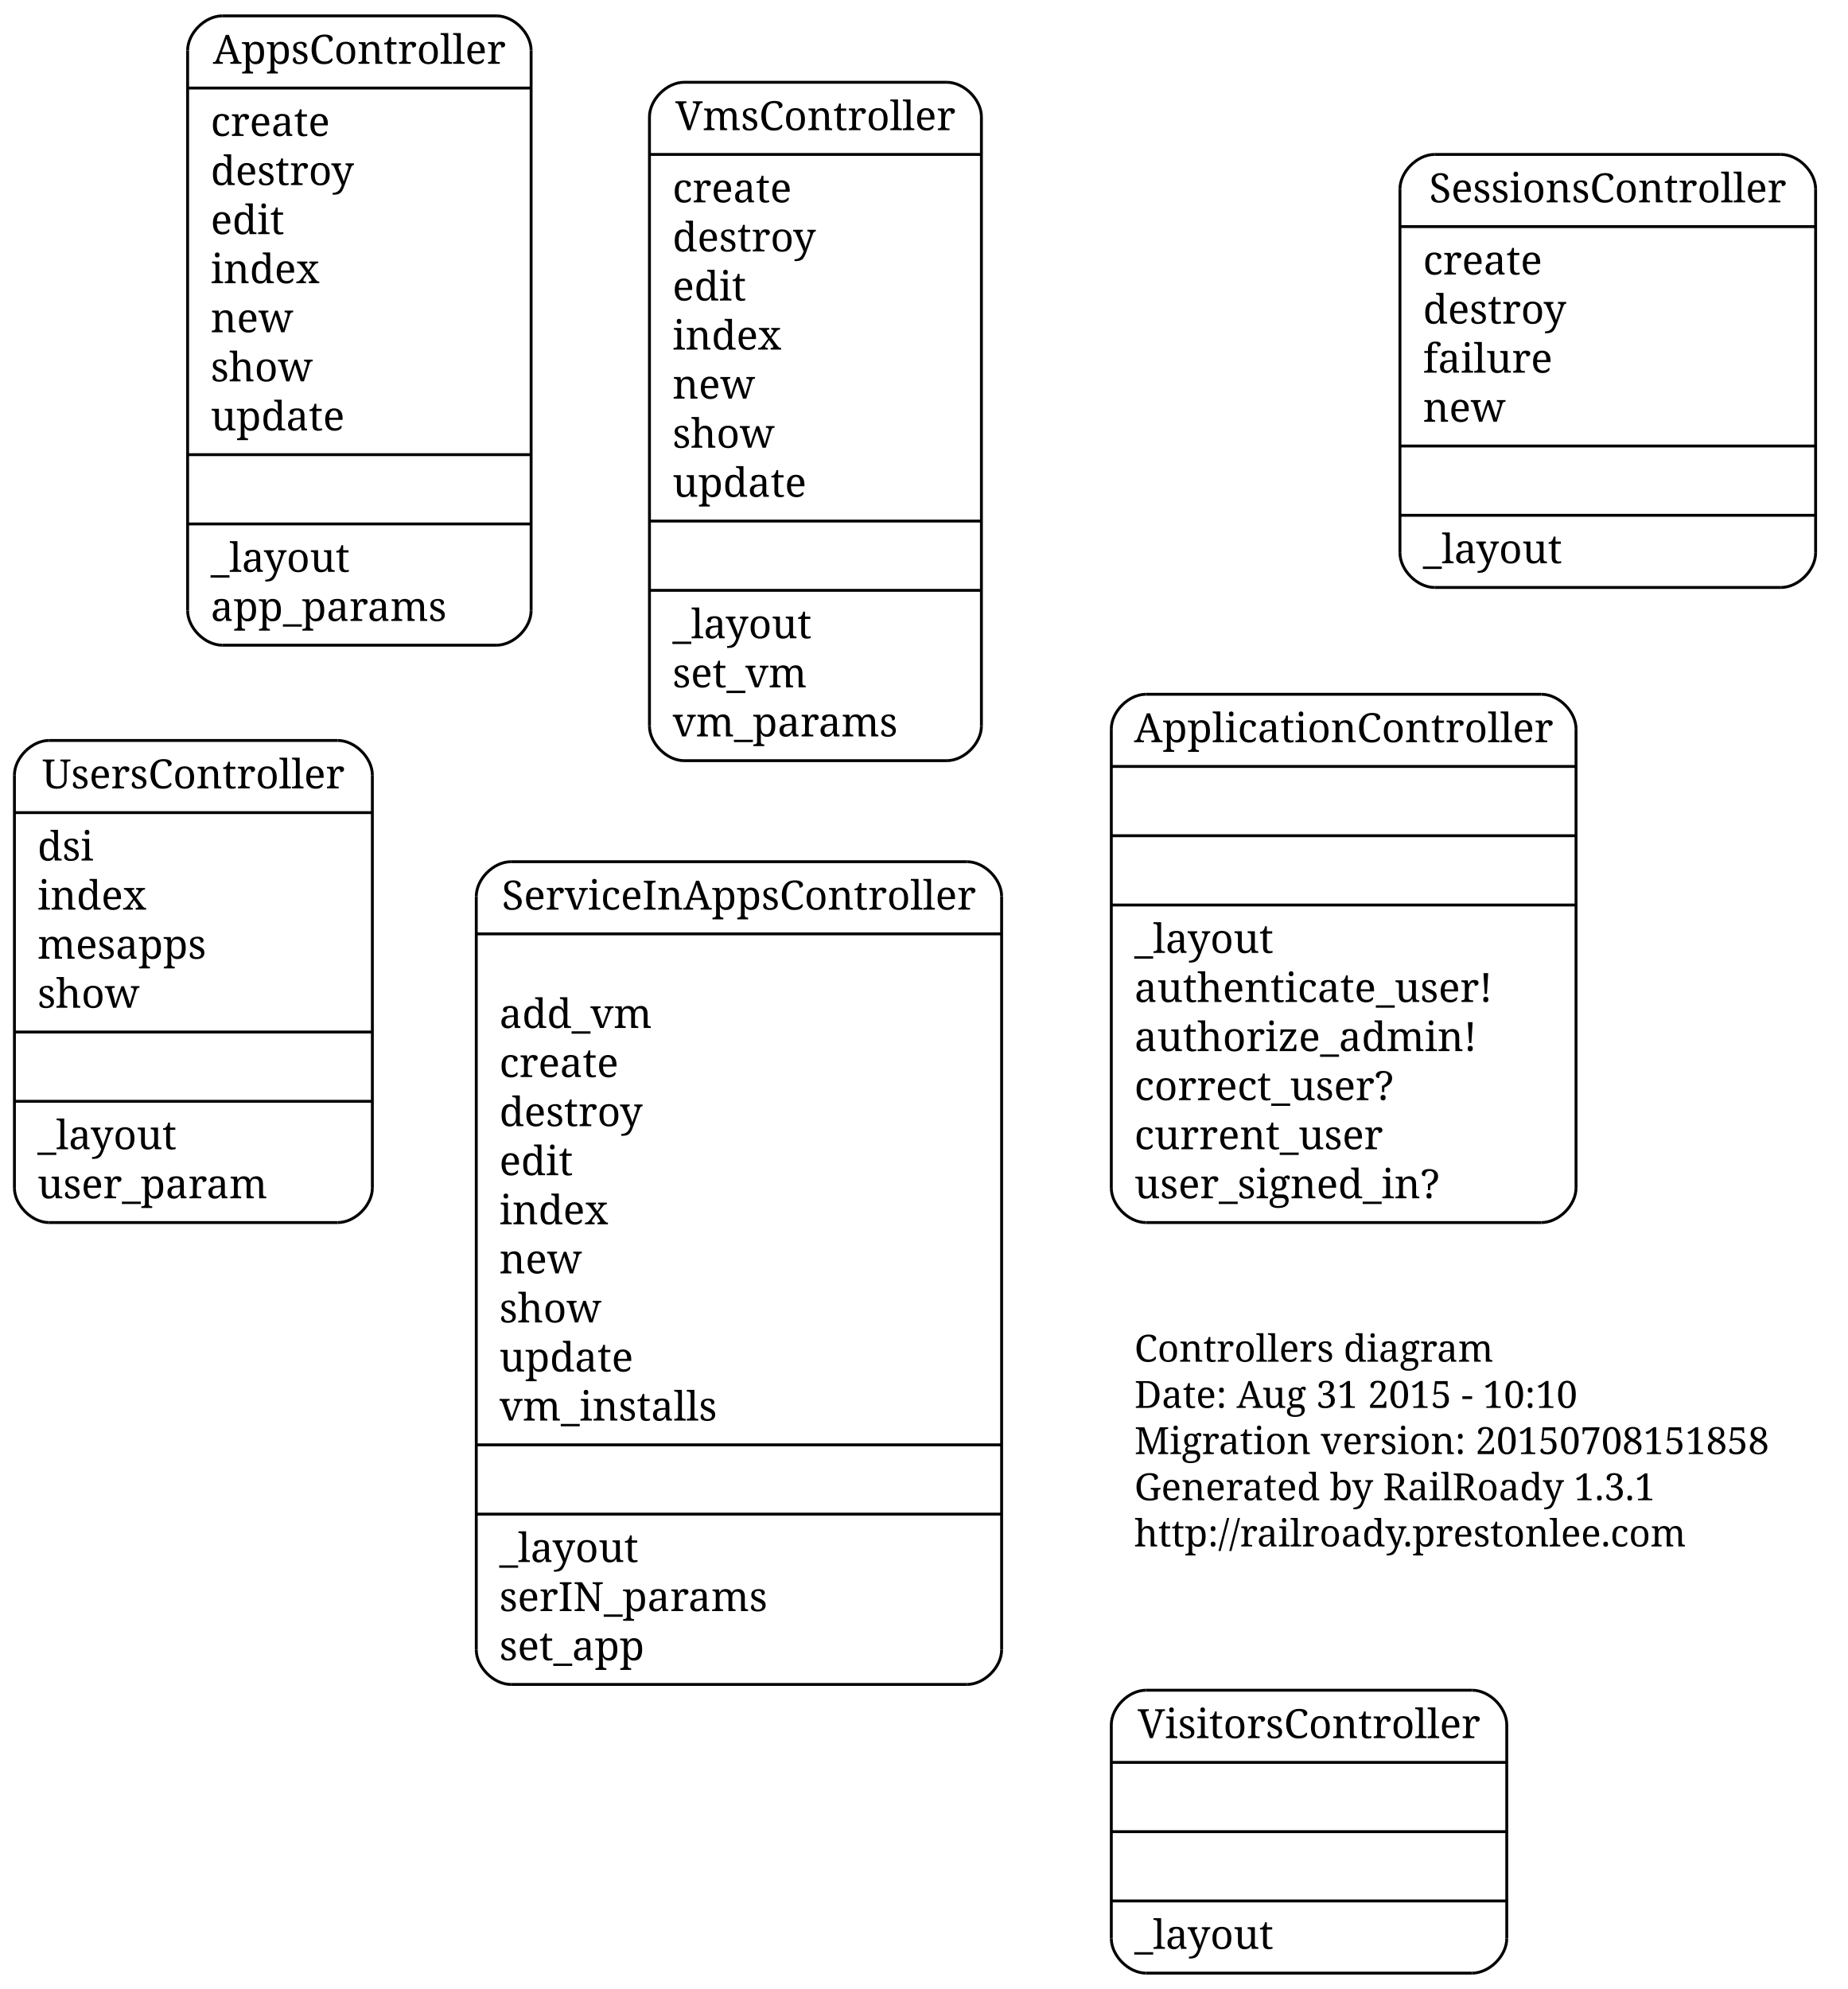
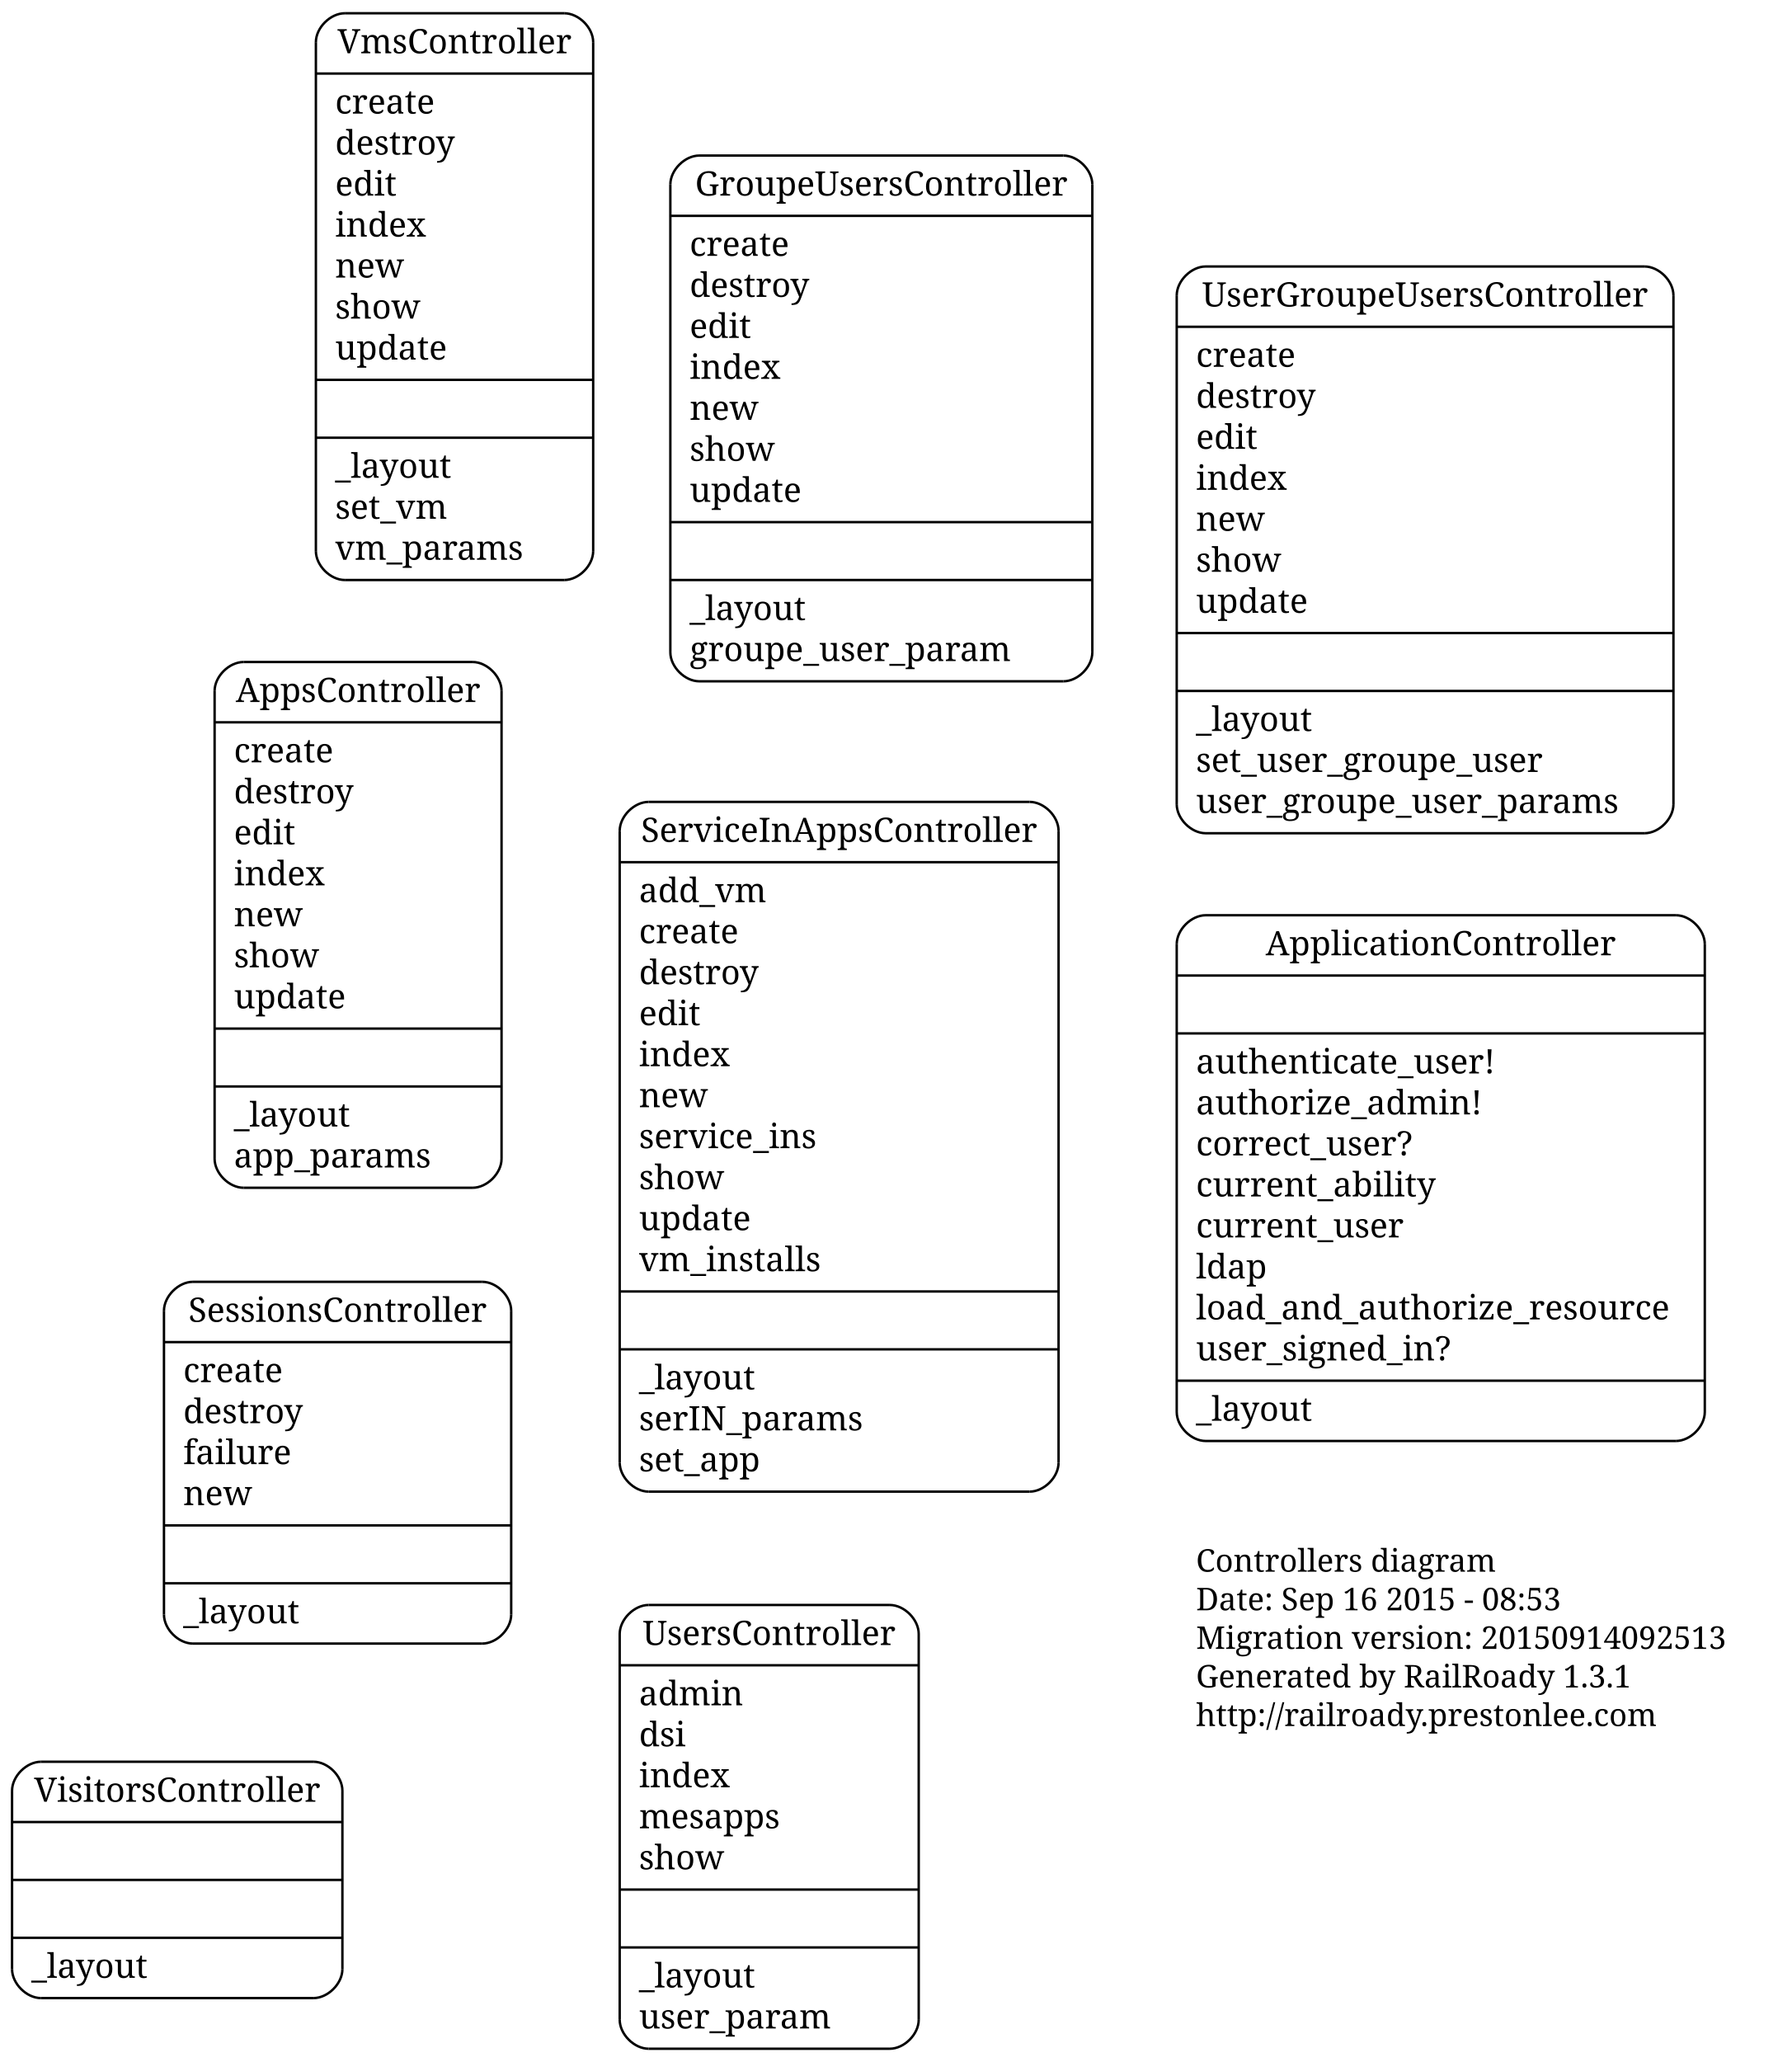
- <svg xmlns="http://www.w3.org/2000/svg" width="640pt" height="689pt" viewBox="0.00 0.00 640.00 689.00">
-   <g id="graph1" class="graph" transform="scale(1 1) rotate(0) translate(4 685)">
-     <polygon fill="none" stroke="none" points="-4,5 -4,-685 637,-685 637,5 -4,5" />
+ <svg xmlns="http://www.w3.org/2000/svg" width="743pt" height="855pt" viewBox="0.00 0.00 743.00 855.00">
+   <g id="graph1" class="graph" transform="scale(1 1) rotate(0) translate(4 851)">
+     <polygon fill="none" stroke="none" points="-4,5 -4,-851 740,-851 740,5 -4,5" />
    <g id="node1" class="node">
-       <text text-anchor="start" x="389" y="-213.3" font-family="Times Roman,serif" font-size="13.00">Controllers diagram</text>
-       <text text-anchor="start" x="389" y="-197.3" font-family="Times Roman,serif" font-size="13.00">Date: Aug 31 2015 - 10:10</text>
-       <text text-anchor="start" x="389" y="-181.3" font-family="Times Roman,serif" font-size="13.00">Migration version: 20150708151858</text>
-       <text text-anchor="start" x="389" y="-165.3" font-family="Times Roman,serif" font-size="13.00">Generated by RailRoady 1.3.1</text>
-       <text text-anchor="start" x="389" y="-149.3" font-family="Times Roman,serif" font-size="13.00">http://railroady.prestonlee.com</text>
+       <text text-anchor="start" x="492" y="-199.3" font-family="Times Roman,serif" font-size="13.00">Controllers diagram</text>
+       <text text-anchor="start" x="492" y="-183.3" font-family="Times Roman,serif" font-size="13.00">Date: Sep 16 2015 - 08:53</text>
+       <text text-anchor="start" x="492" y="-167.3" font-family="Times Roman,serif" font-size="13.00">Migration version: 20150914092513</text>
+       <text text-anchor="start" x="492" y="-151.3" font-family="Times Roman,serif" font-size="13.00">Generated by RailRoady 1.3.1</text>
+       <text text-anchor="start" x="492" y="-135.3" font-family="Times Roman,serif" font-size="13.00">http://railroady.prestonlee.com</text>
    </g>
    <g id="node2" class="node">
-       <polyline fill="none" stroke="black" points="393,-1.5 506,-1.5 " />
-       <path fill="none" stroke="black" d="M506,-1.5C512,-1.5 518,-7.5 518,-13.5" />
-       <polyline fill="none" stroke="black" points="518,-13.5 518,-87.5 " />
-       <path fill="none" stroke="black" d="M518,-87.5C518,-93.5 512,-99.5 506,-99.5" />
-       <polyline fill="none" stroke="black" points="506,-99.5 393,-99.5 " />
-       <path fill="none" stroke="black" d="M393,-99.5C387,-99.5 381,-93.5 381,-87.5" />
-       <polyline fill="none" stroke="black" points="381,-87.5 381,-13.5 " />
-       <path fill="none" stroke="black" d="M381,-13.5C381,-7.5 387,-1.5 393,-1.5" />
-       <text text-anchor="middle" x="449.5" y="-82.9" font-family="Times Roman,serif" font-size="14.00">VisitorsController</text>
-       <polyline fill="none" stroke="black" points="381,-74.5 518,-74.5 " />
-       <polyline fill="none" stroke="black" points="381,-50.5 518,-50.5 " />
-       <polyline fill="none" stroke="black" points="381,-26.5 518,-26.5 " />
-       <text text-anchor="start" x="389" y="-9.9" font-family="Times Roman,serif" font-size="14.00">_layout</text>
+       <polyline fill="none" stroke="black" points="13,-22.5 126,-22.5 " />
+       <path fill="none" stroke="black" d="M126,-22.5C132,-22.5 138,-28.5 138,-34.5" />
+       <polyline fill="none" stroke="black" points="138,-34.5 138,-108.5 " />
+       <path fill="none" stroke="black" d="M138,-108.5C138,-114.5 132,-120.5 126,-120.5" />
+       <polyline fill="none" stroke="black" points="126,-120.5 13,-120.5 " />
+       <path fill="none" stroke="black" d="M13,-120.5C7,-120.5 1,-114.5 1,-108.5" />
+       <polyline fill="none" stroke="black" points="1,-108.5 1,-34.5 " />
+       <path fill="none" stroke="black" d="M1,-34.5C1,-28.5 7,-22.5 13,-22.5" />
+       <text text-anchor="middle" x="69.5" y="-103.9" font-family="Times Roman,serif" font-size="14.00">VisitorsController</text>
+       <polyline fill="none" stroke="black" points="1,-95.5 138,-95.5 " />
+       <polyline fill="none" stroke="black" points="1,-71.5 138,-71.5 " />
+       <polyline fill="none" stroke="black" points="1,-47.5 138,-47.5 " />
+       <text text-anchor="start" x="9" y="-30.9" font-family="Times Roman,serif" font-size="14.00">_layout</text>
    </g>
    <g id="node3" class="node">
-       <polyline fill="none" stroke="black" points="393,-261.5 530,-261.5 " />
-       <path fill="none" stroke="black" d="M530,-261.5C536,-261.5 542,-267.5 542,-273.5" />
-       <polyline fill="none" stroke="black" points="542,-273.5 542,-432.5 " />
-       <path fill="none" stroke="black" d="M542,-432.5C542,-438.5 536,-444.5 530,-444.5" />
-       <polyline fill="none" stroke="black" points="530,-444.5 393,-444.5 " />
-       <path fill="none" stroke="black" d="M393,-444.5C387,-444.5 381,-438.5 381,-432.5" />
-       <polyline fill="none" stroke="black" points="381,-432.5 381,-273.5 " />
-       <path fill="none" stroke="black" d="M381,-273.5C381,-267.5 387,-261.5 393,-261.5" />
-       <text text-anchor="middle" x="461.5" y="-427.9" font-family="Times Roman,serif" font-size="14.00">ApplicationController</text>
-       <polyline fill="none" stroke="black" points="381,-419.5 542,-419.5 " />
-       <polyline fill="none" stroke="black" points="381,-395.5 542,-395.5 " />
-       <polyline fill="none" stroke="black" points="381,-371.5 542,-371.5 " />
-       <text text-anchor="start" x="389" y="-354.9" font-family="Times Roman,serif" font-size="14.00">_layout</text>
-       <text text-anchor="start" x="389" y="-337.9" font-family="Times Roman,serif" font-size="14.00">authenticate_user!</text>
-       <text text-anchor="start" x="389" y="-320.9" font-family="Times Roman,serif" font-size="14.00">authorize_admin!</text>
-       <text text-anchor="start" x="389" y="-303.9" font-family="Times Roman,serif" font-size="14.00">correct_user?</text>
-       <text text-anchor="start" x="389" y="-286.9" font-family="Times Roman,serif" font-size="14.00">current_user</text>
-       <text text-anchor="start" x="389" y="-269.9" font-family="Times Roman,serif" font-size="14.00">user_signed_in?</text>
+       <polyline fill="none" stroke="black" points="496,-253.5 691,-253.5 " />
+       <path fill="none" stroke="black" d="M691,-253.5C697,-253.5 703,-259.5 703,-265.5" />
+       <polyline fill="none" stroke="black" points="703,-265.5 703,-459.5 " />
+       <path fill="none" stroke="black" d="M703,-459.5C703,-465.5 697,-471.5 691,-471.5" />
+       <polyline fill="none" stroke="black" points="691,-471.5 496,-471.5 " />
+       <path fill="none" stroke="black" d="M496,-471.5C490,-471.5 484,-465.5 484,-459.5" />
+       <polyline fill="none" stroke="black" points="484,-459.5 484,-265.5 " />
+       <path fill="none" stroke="black" d="M484,-265.5C484,-259.5 490,-253.5 496,-253.5" />
+       <text text-anchor="middle" x="593.5" y="-454.9" font-family="Times Roman,serif" font-size="14.00">ApplicationController</text>
+       <polyline fill="none" stroke="black" points="484,-446.5 703,-446.5 " />
+       <polyline fill="none" stroke="black" points="484,-422.5 703,-422.5 " />
+       <text text-anchor="start" x="492" y="-405.9" font-family="Times Roman,serif" font-size="14.00">authenticate_user!</text>
+       <text text-anchor="start" x="492" y="-388.9" font-family="Times Roman,serif" font-size="14.00">authorize_admin!</text>
+       <text text-anchor="start" x="492" y="-371.9" font-family="Times Roman,serif" font-size="14.00">correct_user?</text>
+       <text text-anchor="start" x="492" y="-354.9" font-family="Times Roman,serif" font-size="14.00">current_ability</text>
+       <text text-anchor="start" x="492" y="-337.9" font-family="Times Roman,serif" font-size="14.00">current_user</text>
+       <text text-anchor="start" x="492" y="-320.9" font-family="Times Roman,serif" font-size="14.00">ldap</text>
+       <text text-anchor="start" x="492" y="-303.9" font-family="Times Roman,serif" font-size="14.00">load_and_authorize_resource</text>
+       <text text-anchor="start" x="492" y="-286.9" font-family="Times Roman,serif" font-size="14.00">user_signed_in?</text>
+       <polyline fill="none" stroke="black" points="484,-278.5 703,-278.5 " />
+       <text text-anchor="start" x="492" y="-261.9" font-family="Times Roman,serif" font-size="14.00">_layout</text>
    </g>
    <g id="node4" class="node">
-       <polyline fill="none" stroke="black" points="233,-421.5 324,-421.5 " />
-       <path fill="none" stroke="black" d="M324,-421.5C330,-421.5 336,-427.5 336,-433.5" />
-       <polyline fill="none" stroke="black" points="336,-433.5 336,-644.5 " />
-       <path fill="none" stroke="black" d="M336,-644.5C336,-650.5 330,-656.5 324,-656.5" />
-       <polyline fill="none" stroke="black" points="324,-656.5 233,-656.5 " />
-       <path fill="none" stroke="black" d="M233,-656.5C227,-656.5 221,-650.5 221,-644.5" />
-       <polyline fill="none" stroke="black" points="221,-644.5 221,-433.5 " />
-       <path fill="none" stroke="black" d="M221,-433.5C221,-427.5 227,-421.5 233,-421.5" />
-       <text text-anchor="middle" x="278.5" y="-639.9" font-family="Times Roman,serif" font-size="14.00">VmsController</text>
-       <polyline fill="none" stroke="black" points="221,-631.5 336,-631.5 " />
-       <text text-anchor="start" x="229" y="-614.9" font-family="Times Roman,serif" font-size="14.00">create</text>
-       <text text-anchor="start" x="229" y="-597.9" font-family="Times Roman,serif" font-size="14.00">destroy</text>
-       <text text-anchor="start" x="229" y="-580.9" font-family="Times Roman,serif" font-size="14.00">edit</text>
-       <text text-anchor="start" x="229" y="-563.9" font-family="Times Roman,serif" font-size="14.00">index</text>
-       <text text-anchor="start" x="229" y="-546.9" font-family="Times Roman,serif" font-size="14.00">new</text>
-       <text text-anchor="start" x="229" y="-529.9" font-family="Times Roman,serif" font-size="14.00">show</text>
-       <text text-anchor="start" x="229" y="-512.9" font-family="Times Roman,serif" font-size="14.00">update</text>
-       <polyline fill="none" stroke="black" points="221,-504.5 336,-504.5 " />
-       <polyline fill="none" stroke="black" points="221,-480.5 336,-480.5 " />
-       <text text-anchor="start" x="229" y="-463.9" font-family="Times Roman,serif" font-size="14.00">_layout</text>
-       <text text-anchor="start" x="229" y="-446.9" font-family="Times Roman,serif" font-size="14.00">set_vm</text>
-       <text text-anchor="start" x="229" y="-429.9" font-family="Times Roman,serif" font-size="14.00">vm_params</text>
+       <polyline fill="none" stroke="black" points="139,-610.5 230,-610.5 " />
+       <path fill="none" stroke="black" d="M230,-610.5C236,-610.5 242,-616.5 242,-622.5" />
+       <polyline fill="none" stroke="black" points="242,-622.5 242,-833.5 " />
+       <path fill="none" stroke="black" d="M242,-833.5C242,-839.5 236,-845.5 230,-845.5" />
+       <polyline fill="none" stroke="black" points="230,-845.5 139,-845.5 " />
+       <path fill="none" stroke="black" d="M139,-845.5C133,-845.5 127,-839.5 127,-833.5" />
+       <polyline fill="none" stroke="black" points="127,-833.5 127,-622.5 " />
+       <path fill="none" stroke="black" d="M127,-622.5C127,-616.5 133,-610.5 139,-610.5" />
+       <text text-anchor="middle" x="184.5" y="-828.9" font-family="Times Roman,serif" font-size="14.00">VmsController</text>
+       <polyline fill="none" stroke="black" points="127,-820.5 242,-820.5 " />
+       <text text-anchor="start" x="135" y="-803.9" font-family="Times Roman,serif" font-size="14.00">create</text>
+       <text text-anchor="start" x="135" y="-786.9" font-family="Times Roman,serif" font-size="14.00">destroy</text>
+       <text text-anchor="start" x="135" y="-769.9" font-family="Times Roman,serif" font-size="14.00">edit</text>
+       <text text-anchor="start" x="135" y="-752.9" font-family="Times Roman,serif" font-size="14.00">index</text>
+       <text text-anchor="start" x="135" y="-735.9" font-family="Times Roman,serif" font-size="14.00">new</text>
+       <text text-anchor="start" x="135" y="-718.9" font-family="Times Roman,serif" font-size="14.00">show</text>
+       <text text-anchor="start" x="135" y="-701.9" font-family="Times Roman,serif" font-size="14.00">update</text>
+       <polyline fill="none" stroke="black" points="127,-693.5 242,-693.5 " />
+       <polyline fill="none" stroke="black" points="127,-669.5 242,-669.5 " />
+       <text text-anchor="start" x="135" y="-652.9" font-family="Times Roman,serif" font-size="14.00">_layout</text>
+       <text text-anchor="start" x="135" y="-635.9" font-family="Times Roman,serif" font-size="14.00">set_vm</text>
+       <text text-anchor="start" x="135" y="-618.9" font-family="Times Roman,serif" font-size="14.00">vm_params</text>
    </g>
    <g id="node5" class="node">
-       <polyline fill="none" stroke="black" points="73,-461.5 168,-461.5 " />
-       <path fill="none" stroke="black" d="M168,-461.5C174,-461.5 180,-467.5 180,-473.5" />
-       <polyline fill="none" stroke="black" points="180,-473.5 180,-667.5 " />
-       <path fill="none" stroke="black" d="M180,-667.5C180,-673.5 174,-679.5 168,-679.5" />
-       <polyline fill="none" stroke="black" points="168,-679.5 73,-679.5 " />
-       <path fill="none" stroke="black" d="M73,-679.5C67,-679.5 61,-673.5 61,-667.5" />
-       <polyline fill="none" stroke="black" points="61,-667.5 61,-473.5 " />
-       <path fill="none" stroke="black" d="M61,-473.5C61,-467.5 67,-461.5 73,-461.5" />
-       <text text-anchor="middle" x="120.5" y="-662.9" font-family="Times Roman,serif" font-size="14.00">AppsController</text>
-       <polyline fill="none" stroke="black" points="61,-654.5 180,-654.5 " />
-       <text text-anchor="start" x="69" y="-637.9" font-family="Times Roman,serif" font-size="14.00">create</text>
-       <text text-anchor="start" x="69" y="-620.9" font-family="Times Roman,serif" font-size="14.00">destroy</text>
-       <text text-anchor="start" x="69" y="-603.9" font-family="Times Roman,serif" font-size="14.00">edit</text>
-       <text text-anchor="start" x="69" y="-586.9" font-family="Times Roman,serif" font-size="14.00">index</text>
-       <text text-anchor="start" x="69" y="-569.9" font-family="Times Roman,serif" font-size="14.00">new</text>
-       <text text-anchor="start" x="69" y="-552.9" font-family="Times Roman,serif" font-size="14.00">show</text>
-       <text text-anchor="start" x="69" y="-535.9" font-family="Times Roman,serif" font-size="14.00">update</text>
-       <polyline fill="none" stroke="black" points="61,-527.5 180,-527.5 " />
-       <polyline fill="none" stroke="black" points="61,-503.5 180,-503.5 " />
-       <text text-anchor="start" x="69" y="-486.9" font-family="Times Roman,serif" font-size="14.00">_layout</text>
-       <text text-anchor="start" x="69" y="-469.9" font-family="Times Roman,serif" font-size="14.00">app_params</text>
+       <polyline fill="none" stroke="black" points="97,-358.5 192,-358.5 " />
+       <path fill="none" stroke="black" d="M192,-358.5C198,-358.5 204,-364.5 204,-370.5" />
+       <polyline fill="none" stroke="black" points="204,-370.5 204,-564.5 " />
+       <path fill="none" stroke="black" d="M204,-564.5C204,-570.5 198,-576.5 192,-576.5" />
+       <polyline fill="none" stroke="black" points="192,-576.5 97,-576.5 " />
+       <path fill="none" stroke="black" d="M97,-576.5C91,-576.5 85,-570.5 85,-564.5" />
+       <polyline fill="none" stroke="black" points="85,-564.5 85,-370.5 " />
+       <path fill="none" stroke="black" d="M85,-370.5C85,-364.5 91,-358.5 97,-358.5" />
+       <text text-anchor="middle" x="144.5" y="-559.9" font-family="Times Roman,serif" font-size="14.00">AppsController</text>
+       <polyline fill="none" stroke="black" points="85,-551.5 204,-551.5 " />
+       <text text-anchor="start" x="93" y="-534.9" font-family="Times Roman,serif" font-size="14.00">create</text>
+       <text text-anchor="start" x="93" y="-517.9" font-family="Times Roman,serif" font-size="14.00">destroy</text>
+       <text text-anchor="start" x="93" y="-500.9" font-family="Times Roman,serif" font-size="14.00">edit</text>
+       <text text-anchor="start" x="93" y="-483.9" font-family="Times Roman,serif" font-size="14.00">index</text>
+       <text text-anchor="start" x="93" y="-466.9" font-family="Times Roman,serif" font-size="14.00">new</text>
+       <text text-anchor="start" x="93" y="-449.9" font-family="Times Roman,serif" font-size="14.00">show</text>
+       <text text-anchor="start" x="93" y="-432.9" font-family="Times Roman,serif" font-size="14.00">update</text>
+       <polyline fill="none" stroke="black" points="85,-424.5 204,-424.5 " />
+       <polyline fill="none" stroke="black" points="85,-400.5 204,-400.5 " />
+       <text text-anchor="start" x="93" y="-383.9" font-family="Times Roman,serif" font-size="14.00">_layout</text>
+       <text text-anchor="start" x="93" y="-366.9" font-family="Times Roman,serif" font-size="14.00">app_params</text>
    </g>
    <g id="node6" class="node">
-       <polyline fill="none" stroke="black" points="493,-481.5 613,-481.5 " />
-       <path fill="none" stroke="black" d="M613,-481.5C619,-481.5 625,-487.5 625,-493.5" />
-       <polyline fill="none" stroke="black" points="625,-493.5 625,-619.5 " />
-       <path fill="none" stroke="black" d="M625,-619.5C625,-625.5 619,-631.5 613,-631.5" />
-       <polyline fill="none" stroke="black" points="613,-631.5 493,-631.5 " />
-       <path fill="none" stroke="black" d="M493,-631.5C487,-631.5 481,-625.5 481,-619.5" />
-       <polyline fill="none" stroke="black" points="481,-619.5 481,-493.5 " />
-       <path fill="none" stroke="black" d="M481,-493.5C481,-487.5 487,-481.5 493,-481.5" />
-       <text text-anchor="middle" x="553" y="-614.9" font-family="Times Roman,serif" font-size="14.00">SessionsController</text>
-       <polyline fill="none" stroke="black" points="481,-606.5 625,-606.5 " />
-       <text text-anchor="start" x="489" y="-589.9" font-family="Times Roman,serif" font-size="14.00">create</text>
-       <text text-anchor="start" x="489" y="-572.9" font-family="Times Roman,serif" font-size="14.00">destroy</text>
-       <text text-anchor="start" x="489" y="-555.9" font-family="Times Roman,serif" font-size="14.00">failure</text>
-       <text text-anchor="start" x="489" y="-538.9" font-family="Times Roman,serif" font-size="14.00">new</text>
-       <polyline fill="none" stroke="black" points="481,-530.5 625,-530.5 " />
-       <polyline fill="none" stroke="black" points="481,-506.5 625,-506.5 " />
-       <text text-anchor="start" x="489" y="-489.9" font-family="Times Roman,serif" font-size="14.00">_layout</text>
+       <polyline fill="none" stroke="black" points="286,-568.5 437,-568.5 " />
+       <path fill="none" stroke="black" d="M437,-568.5C443,-568.5 449,-574.5 449,-580.5" />
+       <polyline fill="none" stroke="black" points="449,-580.5 449,-774.5 " />
+       <path fill="none" stroke="black" d="M449,-774.5C449,-780.5 443,-786.5 437,-786.5" />
+       <polyline fill="none" stroke="black" points="437,-786.5 286,-786.5 " />
+       <path fill="none" stroke="black" d="M286,-786.5C280,-786.5 274,-780.5 274,-774.5" />
+       <polyline fill="none" stroke="black" points="274,-774.5 274,-580.5 " />
+       <path fill="none" stroke="black" d="M274,-580.5C274,-574.5 280,-568.5 286,-568.5" />
+       <text text-anchor="middle" x="361.5" y="-769.9" font-family="Times Roman,serif" font-size="14.00">GroupeUsersController</text>
+       <polyline fill="none" stroke="black" points="274,-761.5 449,-761.5 " />
+       <text text-anchor="start" x="282" y="-744.9" font-family="Times Roman,serif" font-size="14.00">create</text>
+       <text text-anchor="start" x="282" y="-727.9" font-family="Times Roman,serif" font-size="14.00">destroy</text>
+       <text text-anchor="start" x="282" y="-710.9" font-family="Times Roman,serif" font-size="14.00">edit</text>
+       <text text-anchor="start" x="282" y="-693.9" font-family="Times Roman,serif" font-size="14.00">index</text>
+       <text text-anchor="start" x="282" y="-676.9" font-family="Times Roman,serif" font-size="14.00">new</text>
+       <text text-anchor="start" x="282" y="-659.9" font-family="Times Roman,serif" font-size="14.00">show</text>
+       <text text-anchor="start" x="282" y="-642.9" font-family="Times Roman,serif" font-size="14.00">update</text>
+       <polyline fill="none" stroke="black" points="274,-634.5 449,-634.5 " />
+       <polyline fill="none" stroke="black" points="274,-610.5 449,-610.5 " />
+       <text text-anchor="start" x="282" y="-593.9" font-family="Times Roman,serif" font-size="14.00">_layout</text>
+       <text text-anchor="start" x="282" y="-576.9" font-family="Times Roman,serif" font-size="14.00">groupe_user_param</text>
    </g>
    <g id="node7" class="node">
-       <polyline fill="none" stroke="black" points="173,-101.5 331,-101.5 " />
-       <path fill="none" stroke="black" d="M331,-101.5C337,-101.5 343,-107.5 343,-113.5" />
-       <polyline fill="none" stroke="black" points="343,-113.5 343,-374.5 " />
-       <path fill="none" stroke="black" d="M343,-374.5C343,-380.5 337,-386.5 331,-386.5" />
-       <polyline fill="none" stroke="black" points="331,-386.5 173,-386.5 " />
-       <path fill="none" stroke="black" d="M173,-386.5C167,-386.5 161,-380.5 161,-374.5" />
-       <polyline fill="none" stroke="black" points="161,-374.5 161,-113.5 " />
-       <path fill="none" stroke="black" d="M161,-113.5C161,-107.5 167,-101.5 173,-101.5" />
-       <text text-anchor="middle" x="252" y="-369.9" font-family="Times Roman,serif" font-size="14.00">ServiceInAppsController</text>
-       <polyline fill="none" stroke="black" points="161,-361.5 343,-361.5 " />
-       <text text-anchor="start" x="169" y="-328.9" font-family="Times Roman,serif" font-size="14.00">add_vm</text>
-       <text text-anchor="start" x="169" y="-311.9" font-family="Times Roman,serif" font-size="14.00">create</text>
-       <text text-anchor="start" x="169" y="-294.9" font-family="Times Roman,serif" font-size="14.00">destroy</text>
-       <text text-anchor="start" x="169" y="-277.9" font-family="Times Roman,serif" font-size="14.00">edit</text>
-       <text text-anchor="start" x="169" y="-260.9" font-family="Times Roman,serif" font-size="14.00">index</text>
-       <text text-anchor="start" x="169" y="-243.9" font-family="Times Roman,serif" font-size="14.00">new</text>
-       <text text-anchor="start" x="169" y="-226.9" font-family="Times Roman,serif" font-size="14.00">show</text>
-       <text text-anchor="start" x="169" y="-209.9" font-family="Times Roman,serif" font-size="14.00">update</text>
-       <text text-anchor="start" x="169" y="-192.9" font-family="Times Roman,serif" font-size="14.00">vm_installs</text>
-       <polyline fill="none" stroke="black" points="161,-184.5 343,-184.5 " />
-       <polyline fill="none" stroke="black" points="161,-160.5 343,-160.5 " />
-       <text text-anchor="start" x="169" y="-143.9" font-family="Times Roman,serif" font-size="14.00">_layout</text>
-       <text text-anchor="start" x="169" y="-126.9" font-family="Times Roman,serif" font-size="14.00">serIN_params</text>
-       <text text-anchor="start" x="169" y="-109.9" font-family="Times Roman,serif" font-size="14.00">set_app</text>
+       <polyline fill="none" stroke="black" points="76,-169.5 196,-169.5 " />
+       <path fill="none" stroke="black" d="M196,-169.5C202,-169.5 208,-175.5 208,-181.5" />
+       <polyline fill="none" stroke="black" points="208,-181.5 208,-307.5 " />
+       <path fill="none" stroke="black" d="M208,-307.5C208,-313.5 202,-319.5 196,-319.5" />
+       <polyline fill="none" stroke="black" points="196,-319.5 76,-319.5 " />
+       <path fill="none" stroke="black" d="M76,-319.5C70,-319.5 64,-313.5 64,-307.5" />
+       <polyline fill="none" stroke="black" points="64,-307.5 64,-181.5 " />
+       <path fill="none" stroke="black" d="M64,-181.5C64,-175.5 70,-169.5 76,-169.5" />
+       <text text-anchor="middle" x="136" y="-302.9" font-family="Times Roman,serif" font-size="14.00">SessionsController</text>
+       <polyline fill="none" stroke="black" points="64,-294.5 208,-294.5 " />
+       <text text-anchor="start" x="72" y="-277.9" font-family="Times Roman,serif" font-size="14.00">create</text>
+       <text text-anchor="start" x="72" y="-260.9" font-family="Times Roman,serif" font-size="14.00">destroy</text>
+       <text text-anchor="start" x="72" y="-243.9" font-family="Times Roman,serif" font-size="14.00">failure</text>
+       <text text-anchor="start" x="72" y="-226.9" font-family="Times Roman,serif" font-size="14.00">new</text>
+       <polyline fill="none" stroke="black" points="64,-218.5 208,-218.5 " />
+       <polyline fill="none" stroke="black" points="64,-194.5 208,-194.5 " />
+       <text text-anchor="start" x="72" y="-177.9" font-family="Times Roman,serif" font-size="14.00">_layout</text>
    </g>
    <g id="node8" class="node">
-       <polyline fill="none" stroke="black" points="13,-261.5 113,-261.5 " />
-       <path fill="none" stroke="black" d="M113,-261.5C119,-261.5 125,-267.5 125,-273.5" />
-       <polyline fill="none" stroke="black" points="125,-273.5 125,-416.5 " />
-       <path fill="none" stroke="black" d="M125,-416.5C125,-422.5 119,-428.5 113,-428.5" />
-       <polyline fill="none" stroke="black" points="113,-428.5 13,-428.5 " />
-       <path fill="none" stroke="black" d="M13,-428.5C7,-428.5 1,-422.5 1,-416.5" />
-       <polyline fill="none" stroke="black" points="1,-416.5 1,-273.5 " />
-       <path fill="none" stroke="black" d="M1,-273.5C1,-267.5 7,-261.5 13,-261.5" />
-       <text text-anchor="middle" x="63" y="-411.9" font-family="Times Roman,serif" font-size="14.00">UsersController</text>
-       <polyline fill="none" stroke="black" points="1,-403.5 125,-403.5 " />
-       <text text-anchor="start" x="9" y="-386.9" font-family="Times Roman,serif" font-size="14.00">dsi</text>
-       <text text-anchor="start" x="9" y="-369.9" font-family="Times Roman,serif" font-size="14.00">index</text>
-       <text text-anchor="start" x="9" y="-352.9" font-family="Times Roman,serif" font-size="14.00">mesapps</text>
-       <text text-anchor="start" x="9" y="-335.9" font-family="Times Roman,serif" font-size="14.00">show</text>
-       <polyline fill="none" stroke="black" points="1,-327.5 125,-327.5 " />
-       <polyline fill="none" stroke="black" points="1,-303.5 125,-303.5 " />
-       <text text-anchor="start" x="9" y="-286.9" font-family="Times Roman,serif" font-size="14.00">_layout</text>
-       <text text-anchor="start" x="9" y="-269.9" font-family="Times Roman,serif" font-size="14.00">user_param</text>
+       <polyline fill="none" stroke="black" points="265,-232.5 423,-232.5 " />
+       <path fill="none" stroke="black" d="M423,-232.5C429,-232.5 435,-238.5 435,-244.5" />
+       <polyline fill="none" stroke="black" points="435,-244.5 435,-506.5 " />
+       <path fill="none" stroke="black" d="M435,-506.5C435,-512.5 429,-518.5 423,-518.5" />
+       <polyline fill="none" stroke="black" points="423,-518.5 265,-518.5 " />
+       <path fill="none" stroke="black" d="M265,-518.5C259,-518.5 253,-512.5 253,-506.5" />
+       <polyline fill="none" stroke="black" points="253,-506.5 253,-244.5 " />
+       <path fill="none" stroke="black" d="M253,-244.5C253,-238.5 259,-232.5 265,-232.5" />
+       <text text-anchor="middle" x="344" y="-501.9" font-family="Times Roman,serif" font-size="14.00">ServiceInAppsController</text>
+       <polyline fill="none" stroke="black" points="253,-493.5 435,-493.5 " />
+       <text text-anchor="start" x="261" y="-476.9" font-family="Times Roman,serif" font-size="14.00">add_vm</text>
+       <text text-anchor="start" x="261" y="-459.9" font-family="Times Roman,serif" font-size="14.00">create</text>
+       <text text-anchor="start" x="261" y="-442.9" font-family="Times Roman,serif" font-size="14.00">destroy</text>
+       <text text-anchor="start" x="261" y="-425.9" font-family="Times Roman,serif" font-size="14.00">edit</text>
+       <text text-anchor="start" x="261" y="-408.9" font-family="Times Roman,serif" font-size="14.00">index</text>
+       <text text-anchor="start" x="261" y="-391.9" font-family="Times Roman,serif" font-size="14.00">new</text>
+       <text text-anchor="start" x="261" y="-374.9" font-family="Times Roman,serif" font-size="14.00">service_ins</text>
+       <text text-anchor="start" x="261" y="-357.9" font-family="Times Roman,serif" font-size="14.00">show</text>
+       <text text-anchor="start" x="261" y="-340.9" font-family="Times Roman,serif" font-size="14.00">update</text>
+       <text text-anchor="start" x="261" y="-323.9" font-family="Times Roman,serif" font-size="14.00">vm_installs</text>
+       <polyline fill="none" stroke="black" points="253,-315.5 435,-315.5 " />
+       <polyline fill="none" stroke="black" points="253,-291.5 435,-291.5 " />
+       <text text-anchor="start" x="261" y="-274.9" font-family="Times Roman,serif" font-size="14.00">_layout</text>
+       <text text-anchor="start" x="261" y="-257.9" font-family="Times Roman,serif" font-size="14.00">serIN_params</text>
+       <text text-anchor="start" x="261" y="-240.9" font-family="Times Roman,serif" font-size="14.00">set_app</text>
+     </g>
+     <g id="node9" class="node">
+       <polyline fill="none" stroke="black" points="265,-1.5 365,-1.5 " />
+       <path fill="none" stroke="black" d="M365,-1.5C371,-1.5 377,-7.5 377,-13.5" />
+       <polyline fill="none" stroke="black" points="377,-13.5 377,-173.5 " />
+       <path fill="none" stroke="black" d="M377,-173.5C377,-179.5 371,-185.5 365,-185.5" />
+       <polyline fill="none" stroke="black" points="365,-185.5 265,-185.5 " />
+       <path fill="none" stroke="black" d="M265,-185.5C259,-185.5 253,-179.5 253,-173.5" />
+       <polyline fill="none" stroke="black" points="253,-173.5 253,-13.5 " />
+       <path fill="none" stroke="black" d="M253,-13.5C253,-7.5 259,-1.5 265,-1.5" />
+       <text text-anchor="middle" x="315" y="-168.9" font-family="Times Roman,serif" font-size="14.00">UsersController</text>
+       <polyline fill="none" stroke="black" points="253,-160.5 377,-160.5 " />
+       <text text-anchor="start" x="261" y="-143.9" font-family="Times Roman,serif" font-size="14.00">admin</text>
+       <text text-anchor="start" x="261" y="-126.9" font-family="Times Roman,serif" font-size="14.00">dsi</text>
+       <text text-anchor="start" x="261" y="-109.9" font-family="Times Roman,serif" font-size="14.00">index</text>
+       <text text-anchor="start" x="261" y="-92.9" font-family="Times Roman,serif" font-size="14.00">mesapps</text>
+       <text text-anchor="start" x="261" y="-75.9" font-family="Times Roman,serif" font-size="14.00">show</text>
+       <polyline fill="none" stroke="black" points="253,-67.5 377,-67.5 " />
+       <polyline fill="none" stroke="black" points="253,-43.5 377,-43.5 " />
+       <text text-anchor="start" x="261" y="-26.9" font-family="Times Roman,serif" font-size="14.00">_layout</text>
+       <text text-anchor="start" x="261" y="-9.9" font-family="Times Roman,serif" font-size="14.00">user_param</text>
+     </g>
+     <g id="node10" class="node">
+       <polyline fill="none" stroke="black" points="496,-505.5 678,-505.5 " />
+       <path fill="none" stroke="black" d="M678,-505.5C684,-505.5 690,-511.5 690,-517.5" />
+       <polyline fill="none" stroke="black" points="690,-517.5 690,-728.5 " />
+       <path fill="none" stroke="black" d="M690,-728.5C690,-734.5 684,-740.5 678,-740.5" />
+       <polyline fill="none" stroke="black" points="678,-740.5 496,-740.5 " />
+       <path fill="none" stroke="black" d="M496,-740.5C490,-740.5 484,-734.5 484,-728.5" />
+       <polyline fill="none" stroke="black" points="484,-728.5 484,-517.5 " />
+       <path fill="none" stroke="black" d="M484,-517.5C484,-511.5 490,-505.5 496,-505.5" />
+       <text text-anchor="middle" x="587" y="-723.9" font-family="Times Roman,serif" font-size="14.00">UserGroupeUsersController</text>
+       <polyline fill="none" stroke="black" points="484,-715.5 690,-715.5 " />
+       <text text-anchor="start" x="492" y="-698.9" font-family="Times Roman,serif" font-size="14.00">create</text>
+       <text text-anchor="start" x="492" y="-681.9" font-family="Times Roman,serif" font-size="14.00">destroy</text>
+       <text text-anchor="start" x="492" y="-664.9" font-family="Times Roman,serif" font-size="14.00">edit</text>
+       <text text-anchor="start" x="492" y="-647.9" font-family="Times Roman,serif" font-size="14.00">index</text>
+       <text text-anchor="start" x="492" y="-630.9" font-family="Times Roman,serif" font-size="14.00">new</text>
+       <text text-anchor="start" x="492" y="-613.9" font-family="Times Roman,serif" font-size="14.00">show</text>
+       <text text-anchor="start" x="492" y="-596.9" font-family="Times Roman,serif" font-size="14.00">update</text>
+       <polyline fill="none" stroke="black" points="484,-588.5 690,-588.5 " />
+       <polyline fill="none" stroke="black" points="484,-564.5 690,-564.5 " />
+       <text text-anchor="start" x="492" y="-547.9" font-family="Times Roman,serif" font-size="14.00">_layout</text>
+       <text text-anchor="start" x="492" y="-530.9" font-family="Times Roman,serif" font-size="14.00">set_user_groupe_user</text>
+       <text text-anchor="start" x="492" y="-513.9" font-family="Times Roman,serif" font-size="14.00">user_groupe_user_params</text>
    </g>
  </g>
</svg>
